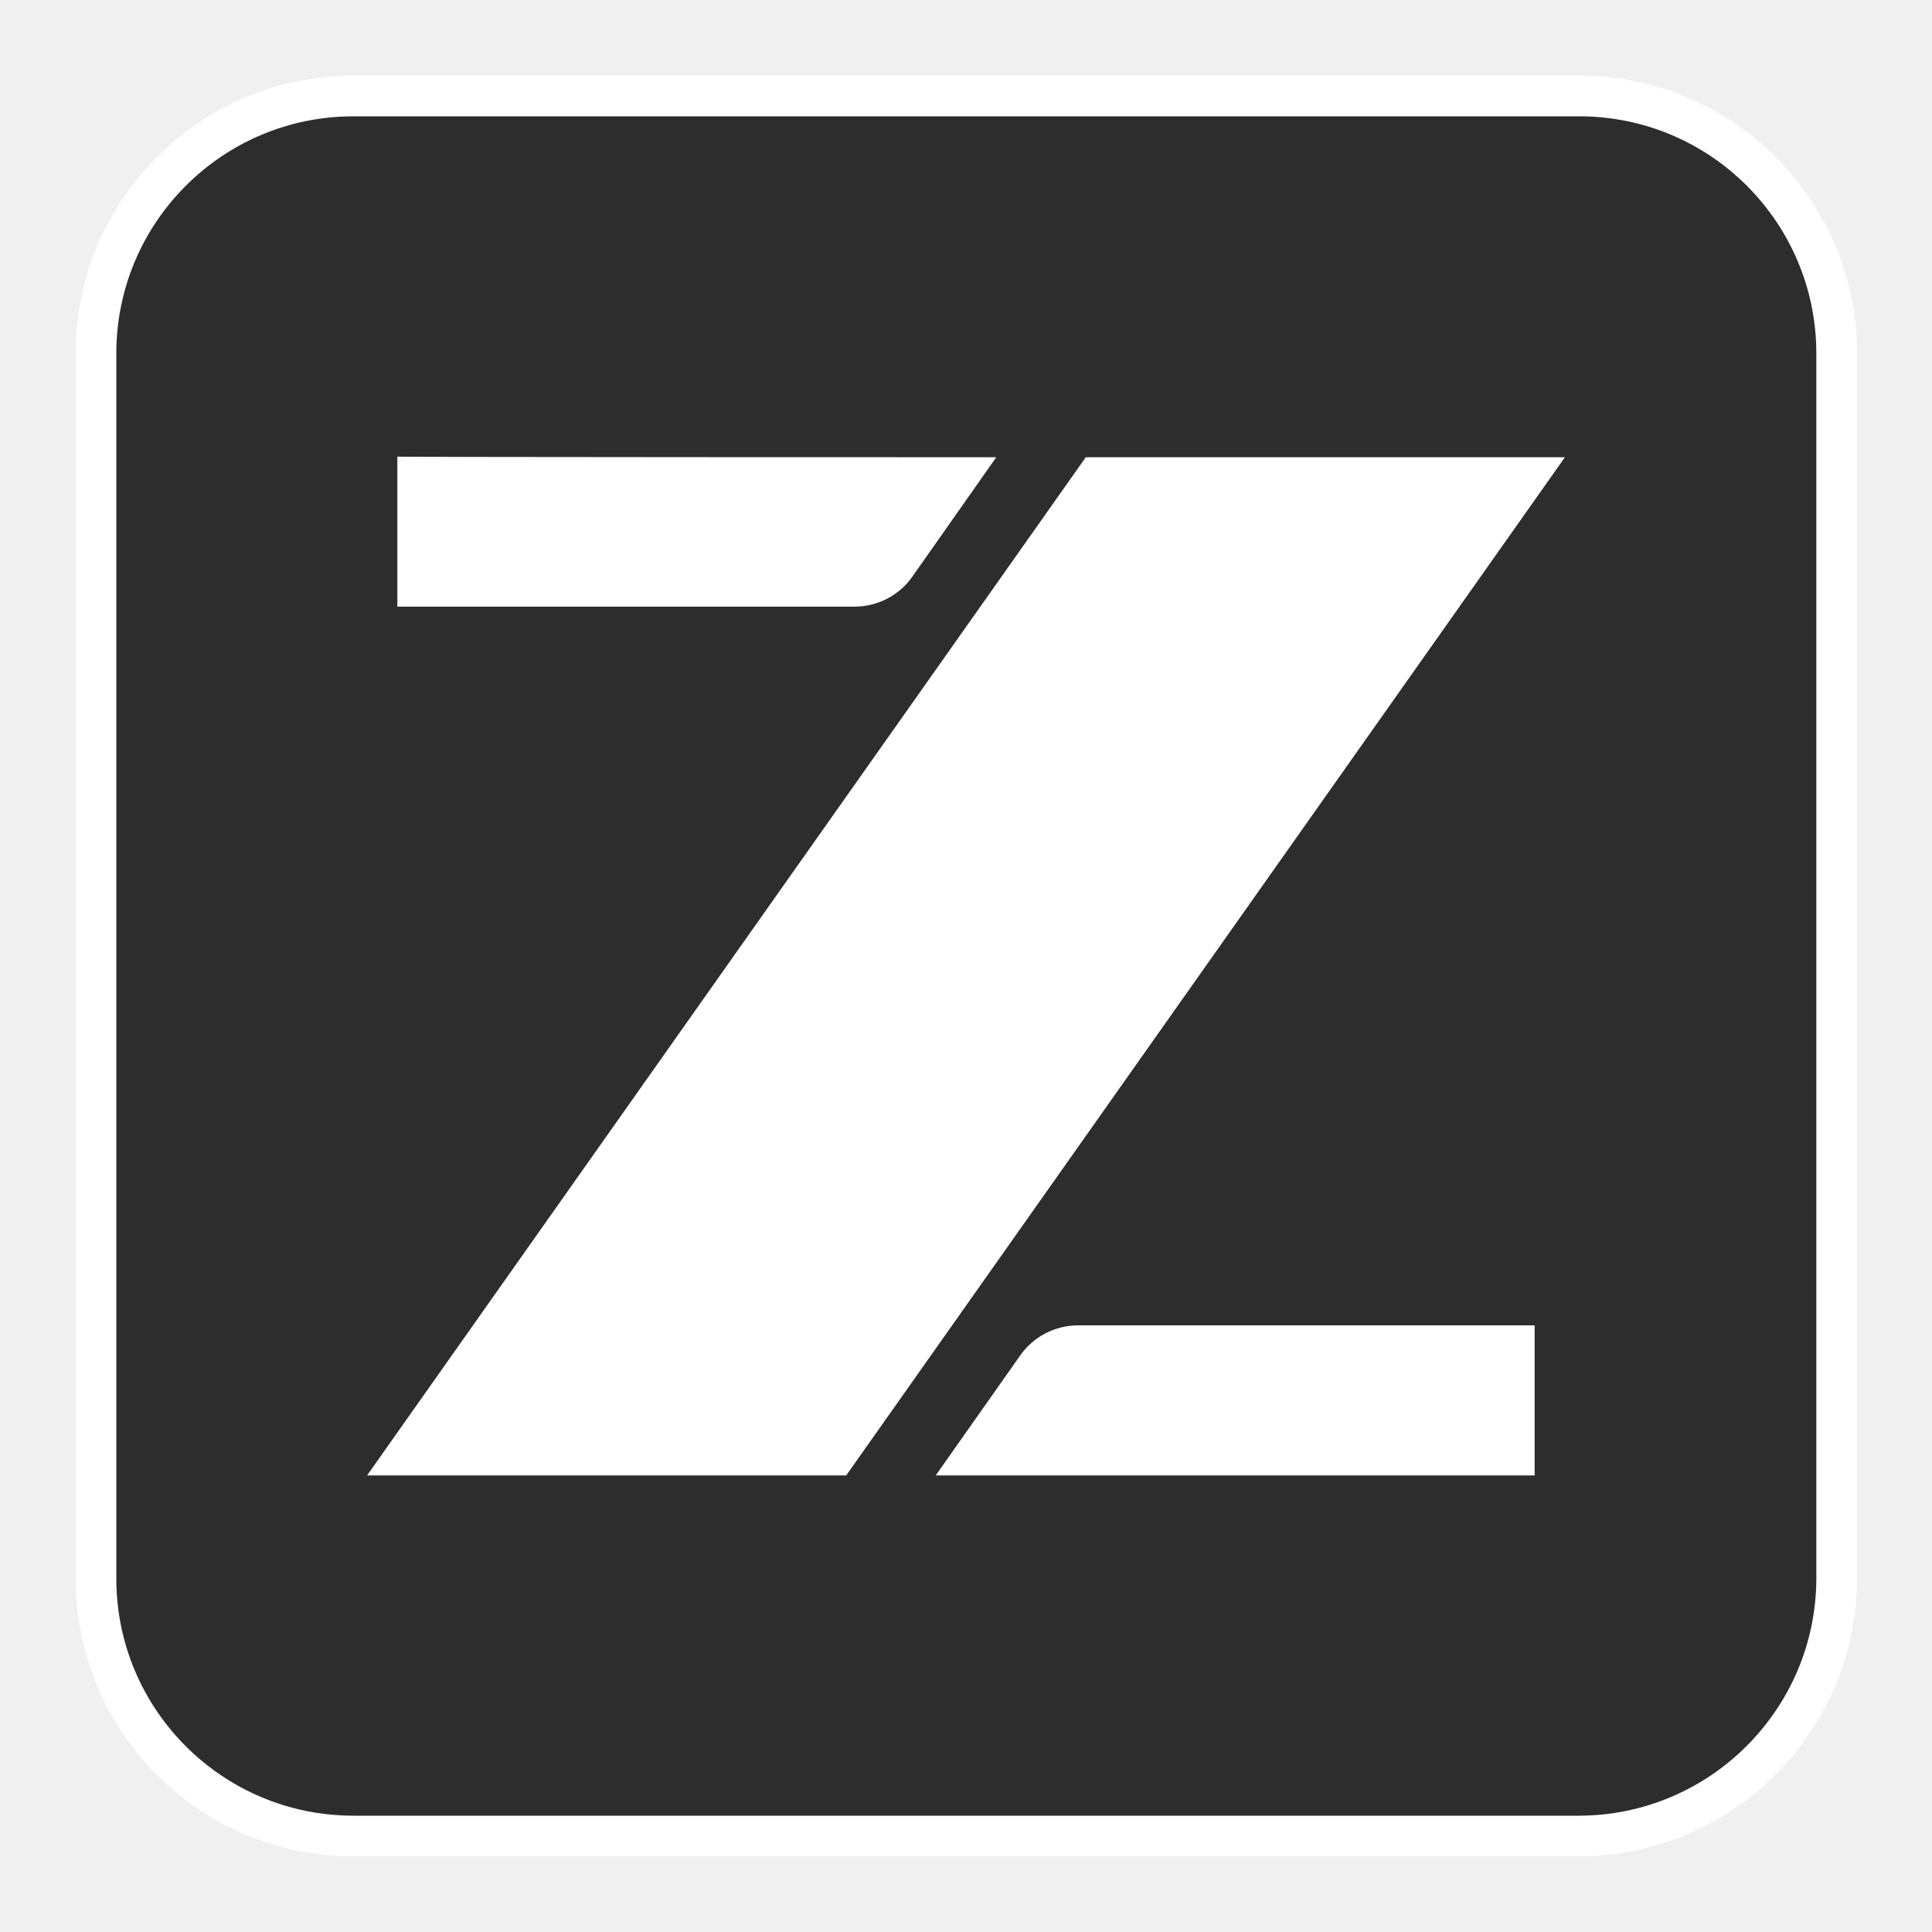
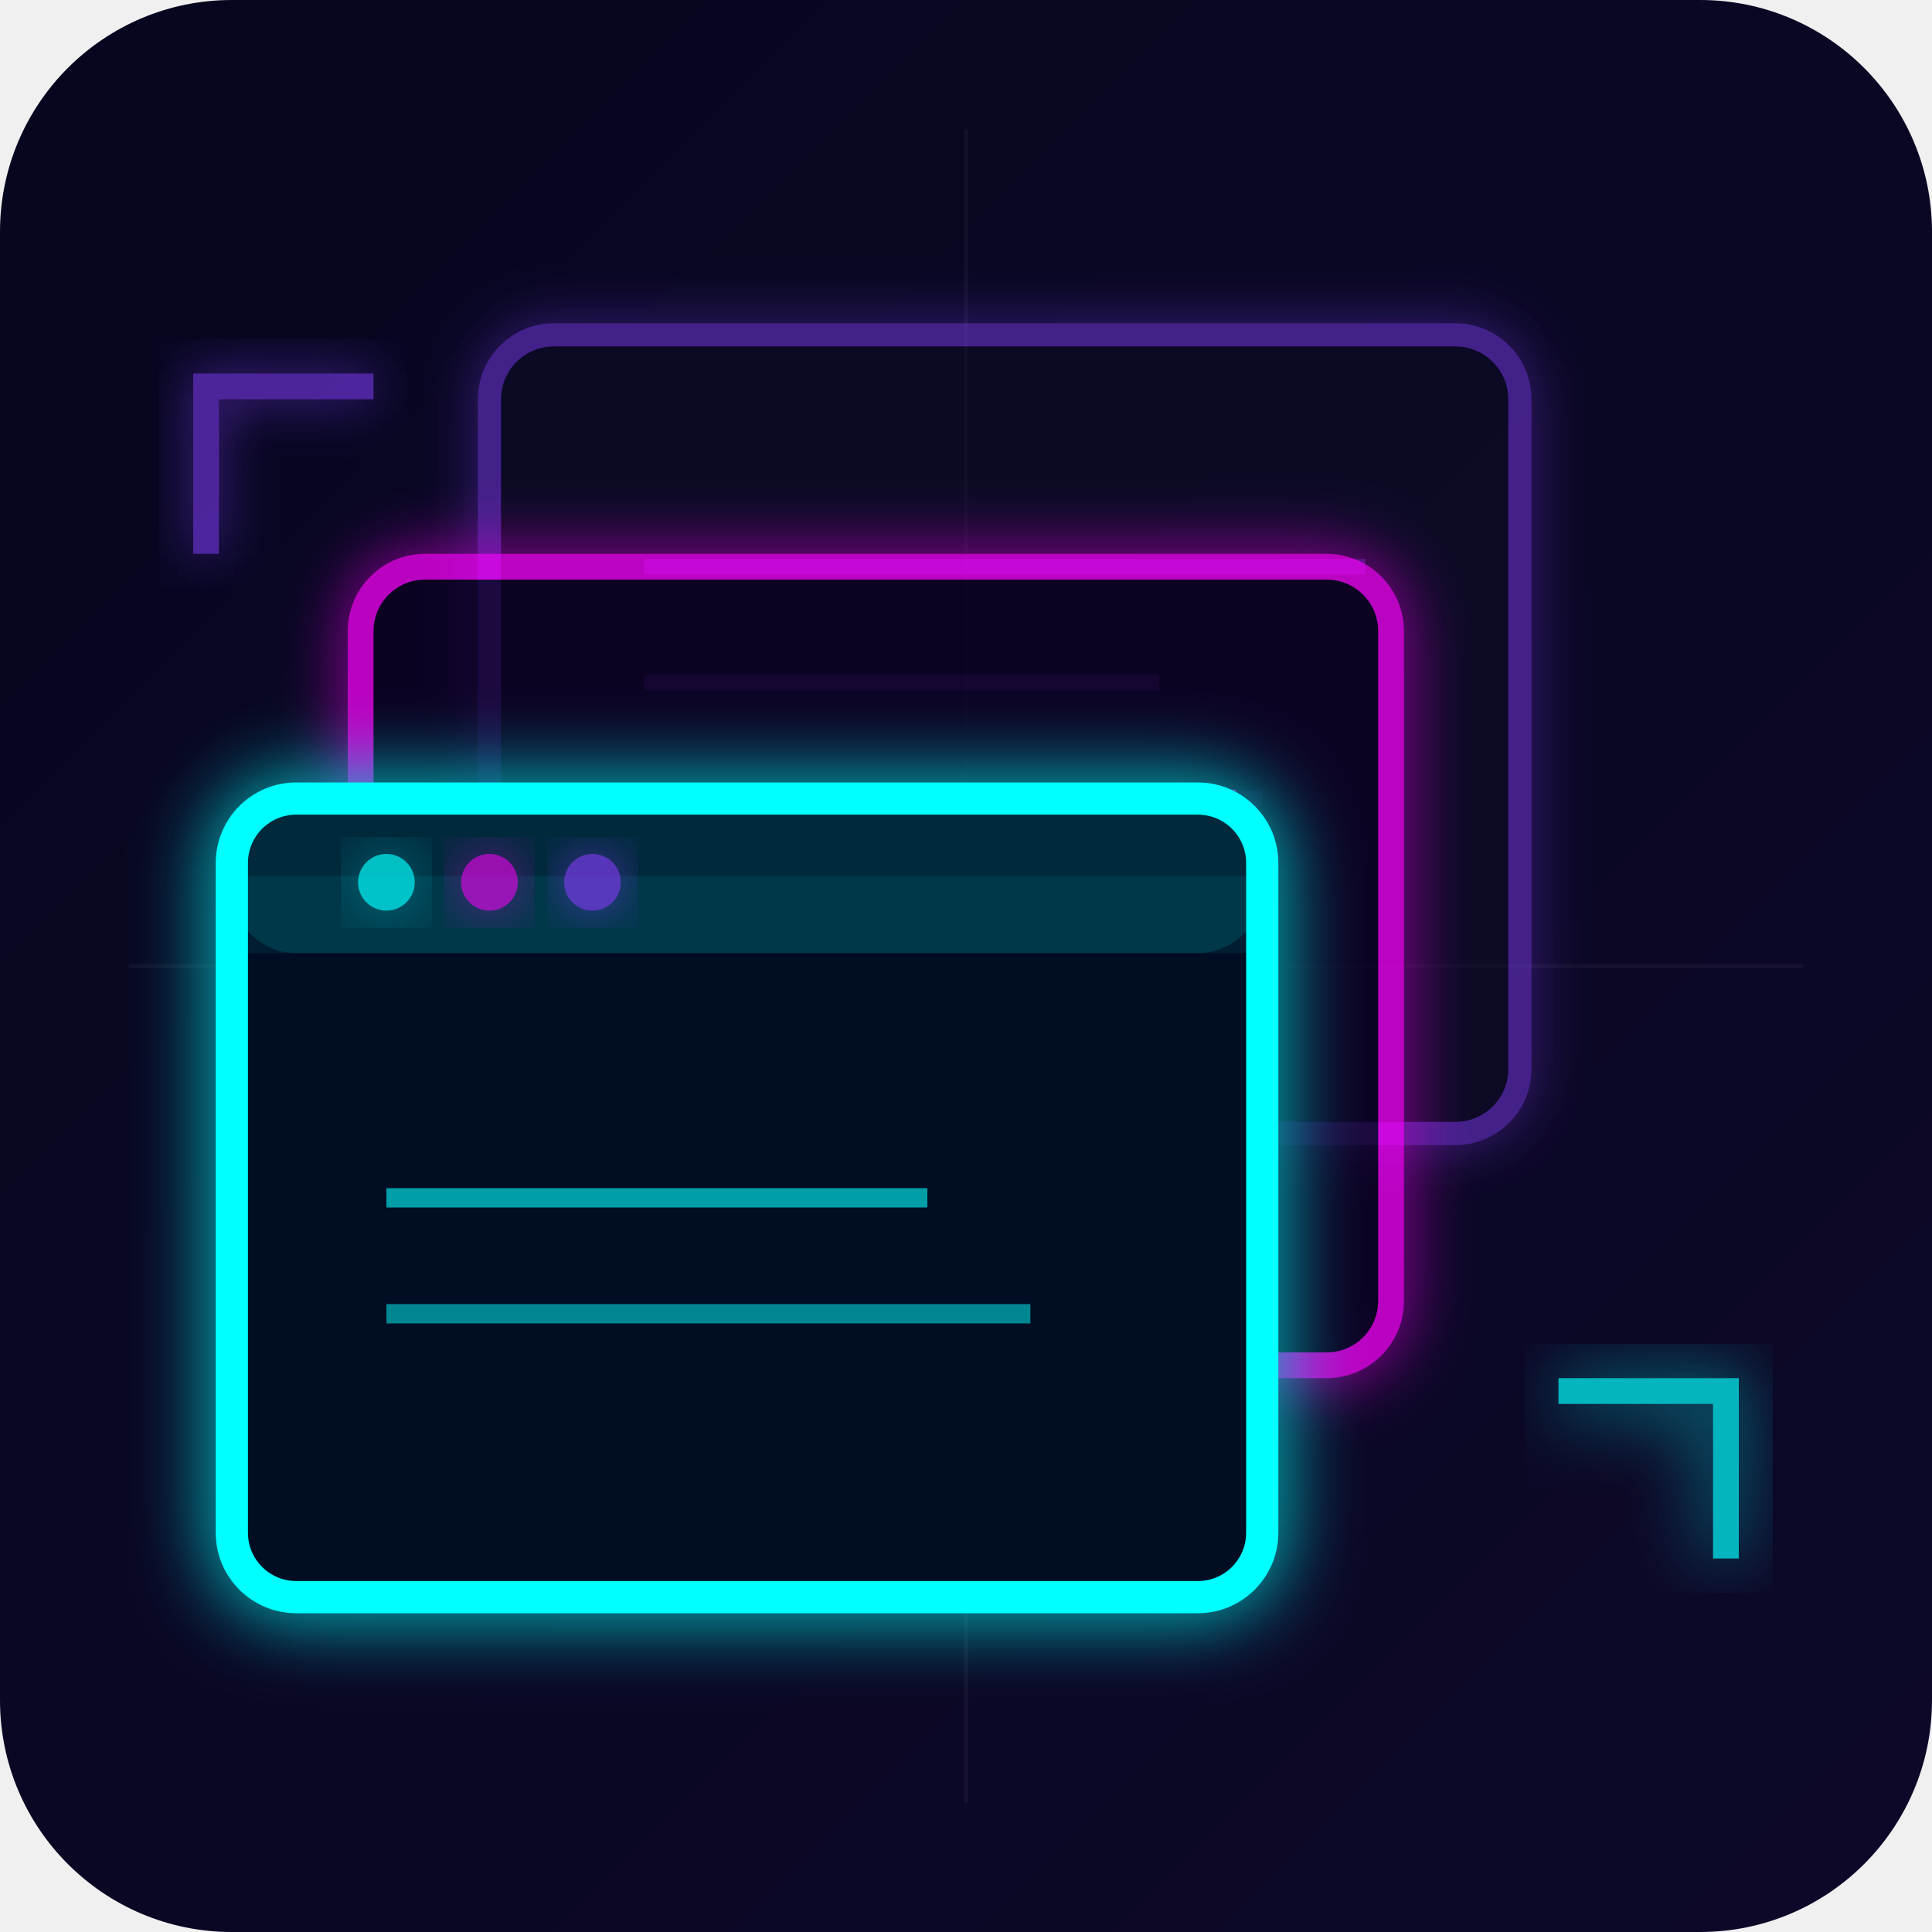
- <svg xmlns="http://www.w3.org/2000/svg" version="1.1" x="0px" y="0px" viewBox="0 0 30 30" style="enable-background:new 0 0 30 30;" xml:space="preserve">
+ <svg xmlns="http://www.w3.org/2000/svg" viewBox="0 0 150 150" width="150" height="150">
  <defs>
-     <style type="text/css">
-     .st194{fill:#2D2D2D;stroke:#FFFFFF;stroke-width:0.632;stroke-miterlimit:10;}
-     .st23{fill:#FFFFFF;}
- 
-     .z-breathe {
-       animation: breathe 2.5s ease-in-out infinite;
-     }
- 
-     @keyframes breathe {
-       0%, 100% { opacity: 0.7; }
-       50% { opacity: 1; }
-     }
-   </style>
+     <filter id="glow-cyan" x="-30%" y="-30%" width="160%" height="160%">
+       <feGaussianBlur in="SourceGraphic" stdDeviation="3" result="blur" />
+       <feMerge>
+         <feMergeNode in="blur" />
+         <feMergeNode in="SourceGraphic" />
+       </feMerge>
+     </filter>
+     <filter id="glow-magenta" x="-30%" y="-30%" width="160%" height="160%">
+       <feGaussianBlur in="SourceGraphic" stdDeviation="2.5" result="blur" />
+       <feMerge>
+         <feMergeNode in="blur" />
+         <feMergeNode in="SourceGraphic" />
+       </feMerge>
+     </filter>
+     <filter id="glow-violet" x="-30%" y="-30%" width="160%" height="160%">
+       <feGaussianBlur in="SourceGraphic" stdDeviation="2" result="blur" />
+       <feMerge>
+         <feMergeNode in="blur" />
+         <feMergeNode in="SourceGraphic" />
+       </feMerge>
+     </filter>
+     <linearGradient id="bg-grad" x1="0" y1="0" x2="1" y2="1">
+       <stop offset="0%" stop-color="#060620" />
+       <stop offset="100%" stop-color="#0d0828" />
+     </linearGradient>
  </defs>
-   <g>
-     <path class="st194" d="M24.51,28.51H5.49c-2.21,0-4-1.79-4-4V5.49c0-2.21,1.79-4,4-4h19.03c2.21,0,4,1.79,4,4v19.03     C28.51,26.72,26.72,28.51,24.51,28.51z" />
-     <g class="z-breathe">
-       <path class="st23" d="M15.47,7.1l-1.3,1.85c-0.2,0.29-0.54,0.47-0.9,0.47h-7.1V7.09C6.16,7.1,15.47,7.1,15.47,7.1z" />
-       <polygon class="st23" points="24.3,7.1 13.14,22.91 5.7,22.91 16.86,7.1" />
-       <path class="st23" d="M14.53,22.91l1.31-1.86c0.2-0.29,0.54-0.47,0.9-0.47h7.09v2.33H14.53z" />
-     </g>
-   </g>
+   <rect width="150" height="150" rx="18" fill="url(#bg-grad)" />
+   <line x1="75" y1="10" x2="75" y2="140" stroke="#ffffff" stroke-width="0.3" opacity="0.04" />
+   <line x1="10" y1="75" x2="140" y2="75" stroke="#ffffff" stroke-width="0.3" opacity="0.04" />
+   <rect x="38" y="26" width="80" height="62" rx="5" fill="#0d0828" stroke="#7c3aed" stroke-width="1.8" opacity="0.5" filter="url(#glow-violet)" />
+   <line x1="50" y1="44" x2="106" y2="44" stroke="#7c3aed" stroke-width="1.2" opacity="0.35" />
+   <line x1="50" y1="53" x2="90" y2="53" stroke="#7c3aed" stroke-width="1.2" opacity="0.25" />
+   <line x1="50" y1="62" x2="98" y2="62" stroke="#7c3aed" stroke-width="1.2" opacity="0.2" />
+   <line x1="50" y1="71" x2="82" y2="71" stroke="#7c3aed" stroke-width="1.2" opacity="0.15" />
+   <rect x="28" y="44" width="80" height="62" rx="5" fill="#0a0622" stroke="#ff00ff" stroke-width="2" opacity="0.72" filter="url(#glow-magenta)" />
+   <line x1="40" y1="62" x2="96" y2="62" stroke="#ff00ff" stroke-width="1.4" opacity="0.45" />
+   <line x1="40" y1="71" x2="80" y2="71" stroke="#ff00ff" stroke-width="1.4" opacity="0.3" />
+   <line x1="40" y1="80" x2="88" y2="80" stroke="#ff00ff" stroke-width="1.4" opacity="0.25" />
+   <line x1="40" y1="89" x2="72" y2="89" stroke="#ff00ff" stroke-width="1.4" opacity="0.2" />
+   <rect x="18" y="62" width="80" height="62" rx="5" fill="#040f20" stroke="#00ffff" stroke-width="2.5" filter="url(#glow-cyan)" />
+   <rect x="18" y="62" width="80" height="12" rx="5" fill="#00ffff" opacity="0.12" />
+   <rect x="18" y="68" width="80" height="6" fill="#00ffff" opacity="0.07" />
+   <circle cx="30" cy="68.5" r="2.2" fill="#00ffff" opacity="0.7" filter="url(#glow-cyan)" />
+   <circle cx="38" cy="68.5" r="2.2" fill="#ff00ff" opacity="0.6" filter="url(#glow-magenta)" />
+   <circle cx="46" cy="68.5" r="2.2" fill="#7c3aed" opacity="0.7" filter="url(#glow-violet)" />
+   <line x1="30" y1="84" x2="86" y2="84" stroke="#00ffff" stroke-width="1.8" opacity="0.9" filter="url(#glow-cyan)" />
+   <line x1="30" y1="93" x2="72" y2="93" stroke="#00ffff" stroke-width="1.5" opacity="0.6" />
+   <line x1="30" y1="102" x2="80" y2="102" stroke="#00ffff" stroke-width="1.5" opacity="0.5" />
+   <line x1="30" y1="111" x2="62" y2="111" stroke="#ff00ff" stroke-width="1.4" opacity="0.55" filter="url(#glow-magenta)" />
+   <polyline points="122,108 134,108 134,120" fill="none" stroke="#00ffff" stroke-width="2" stroke-linecap="square" opacity="0.7" filter="url(#glow-cyan)" />
+   <polyline points="16,42 16,30 28,30" fill="none" stroke="#7c3aed" stroke-width="2" stroke-linecap="square" opacity="0.6" filter="url(#glow-violet)" />
</svg>
